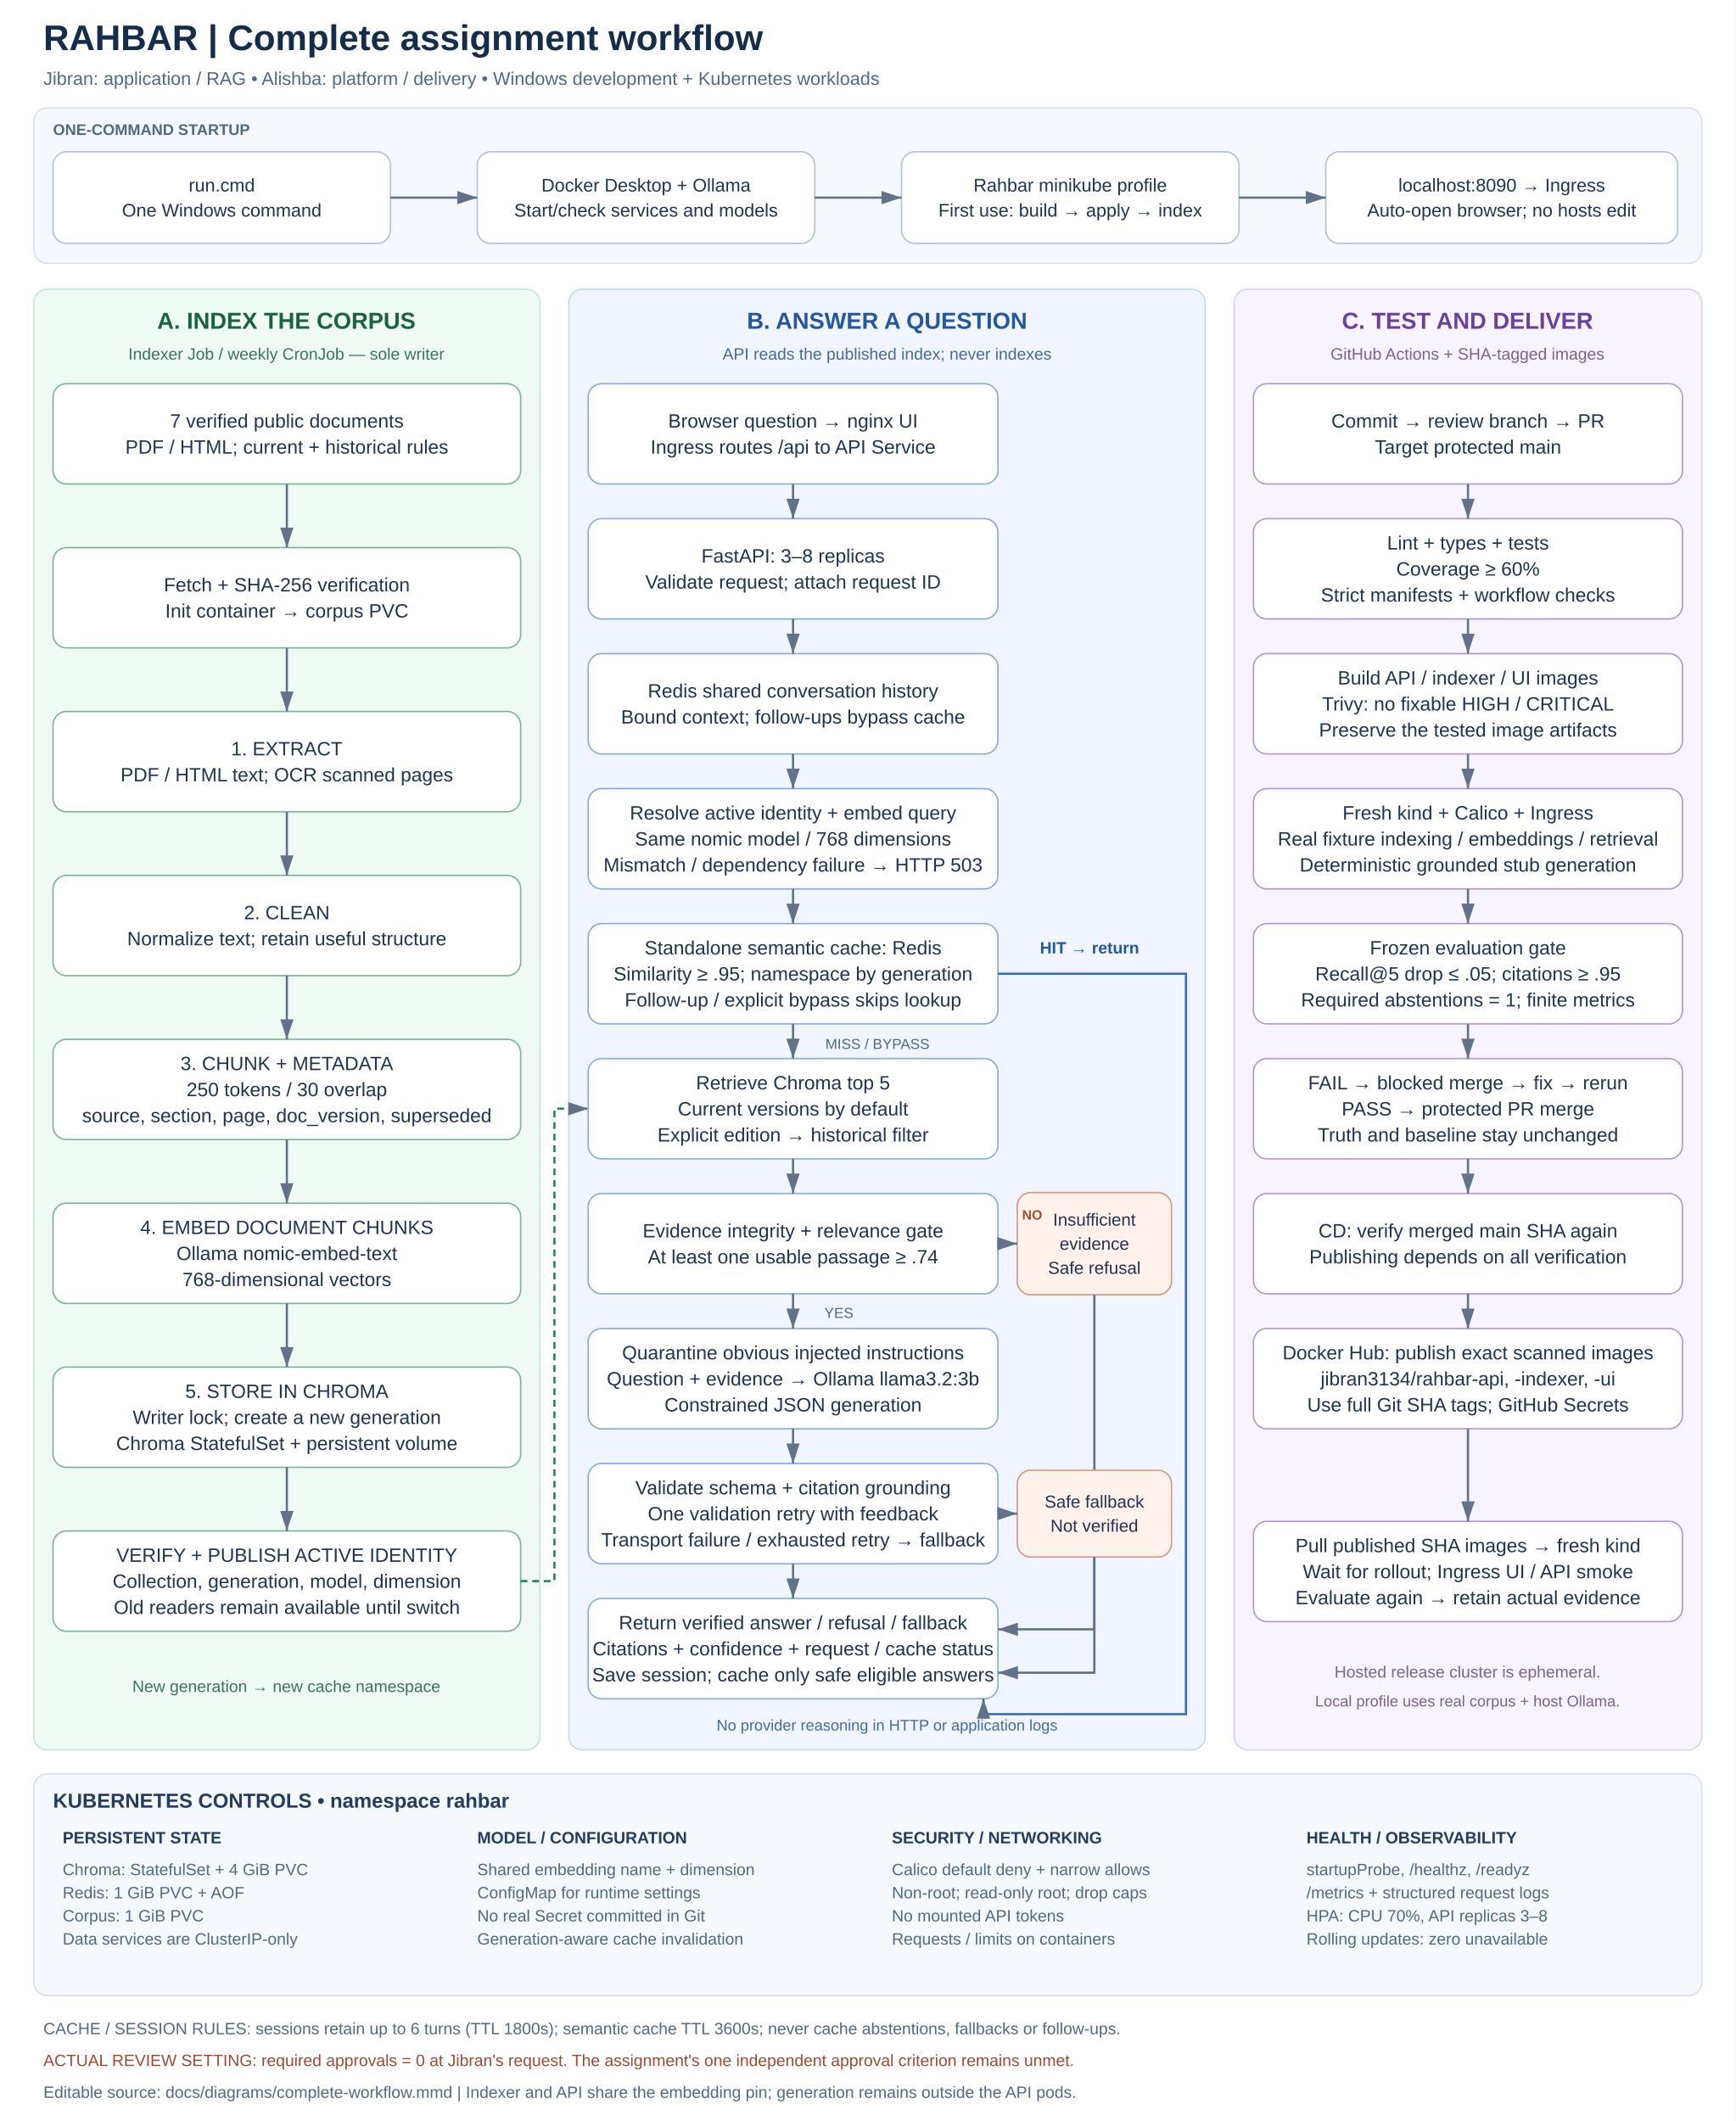
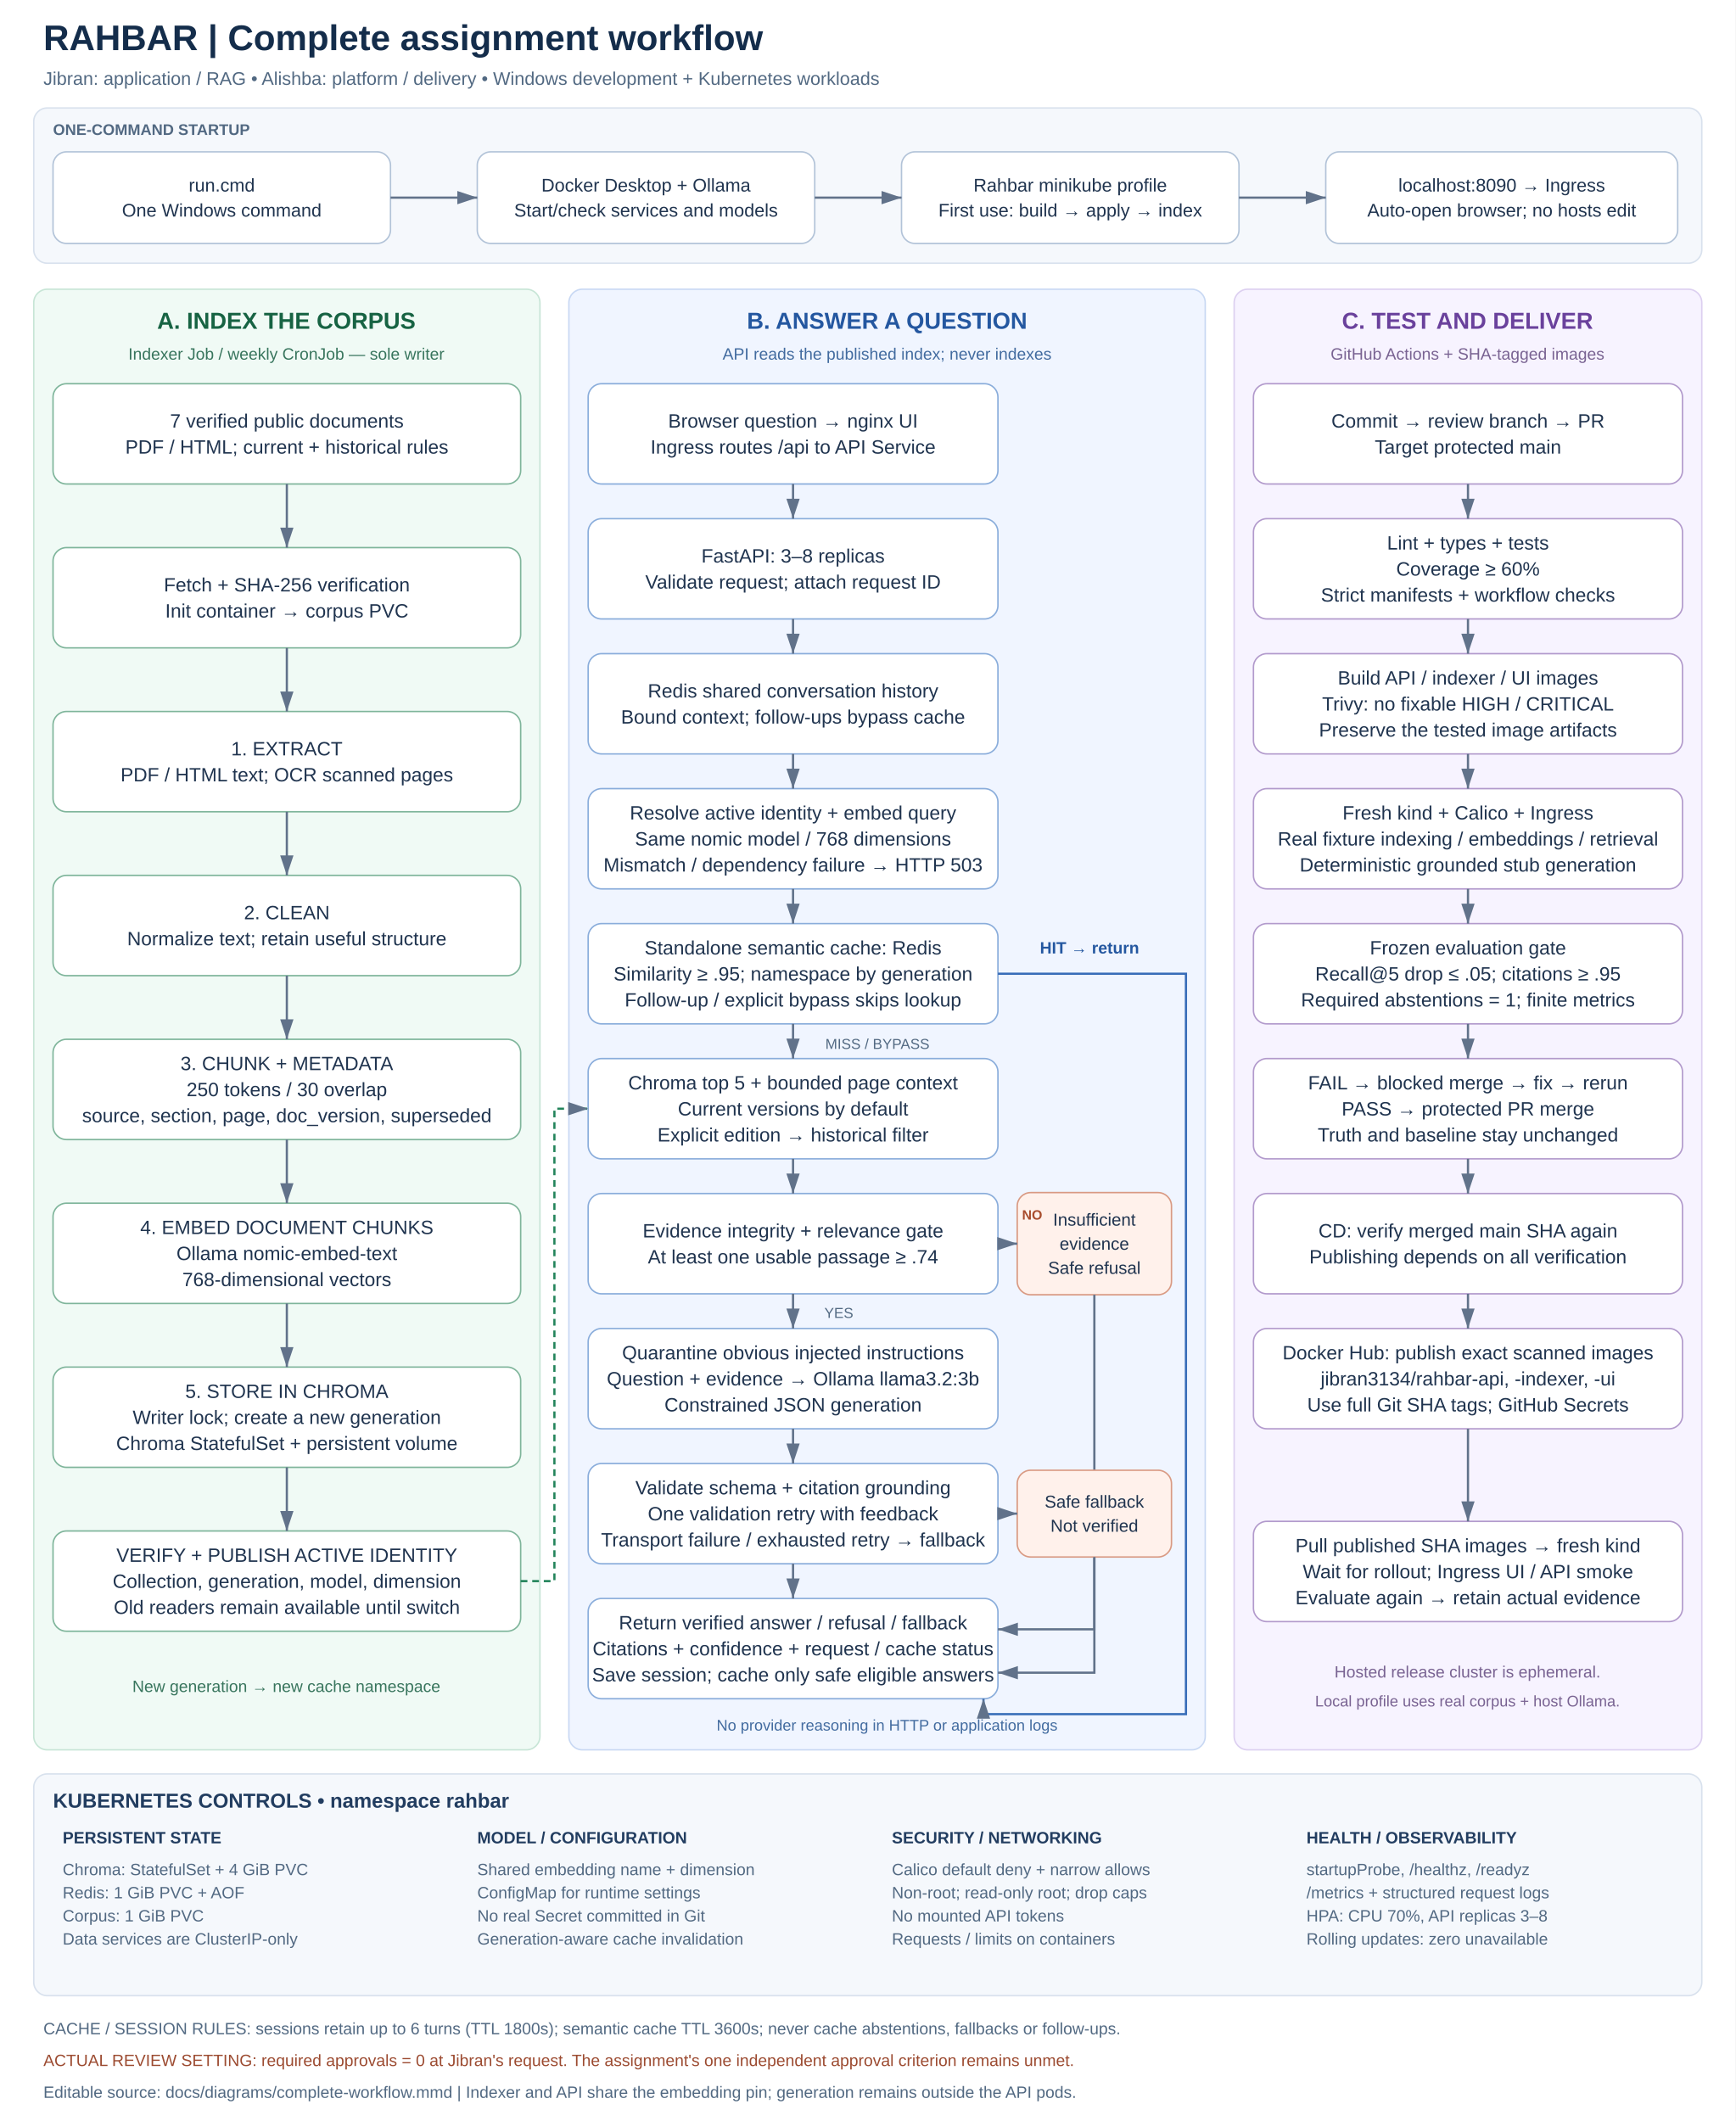
<svg xmlns="http://www.w3.org/2000/svg" width="1800" height="2200" viewBox="0 0 1800 2200" role="img" aria-labelledby="title desc">
  <defs>
    <marker id="arrow" markerWidth="10" markerHeight="10" refX="9" refY="3" orient="auto" markerUnits="strokeWidth">
      <path d="M0,0 L0,6 L9,3 z" fill="#61728a" />
    </marker>
  </defs>
  <rect width="1800" height="2200" fill="#ffffff" />
  <text x="45" y="52" font-family="Segoe UI,Arial,sans-serif" font-size="37" font-weight="700" text-anchor="start" fill="#142d4b">RAHBAR | Complete assignment workflow</text>
  <text x="45" y="88" font-family="Segoe UI,Arial,sans-serif" font-size="19" font-weight="400" text-anchor="start" fill="#526982">Jibran: application / RAG    •    Alishba: platform / delivery    •    Windows development + Kubernetes workloads</text>
  <rect x="35" y="112" width="1730" height="161" rx="14" fill="#f5f8fc" stroke="#d8e1ed" stroke-width="1.5" />
  <text x="55" y="140" font-family="Segoe UI,Arial,sans-serif" font-size="16" font-weight="700" text-anchor="start" fill="#526982">ONE-COMMAND STARTUP</text>
  <rect x="55" y="157.5" width="350" height="95" rx="14" fill="#fff" stroke="#b2c3d8" stroke-width="1.5" />
  <text x="230.0" y="198.65" font-family="Segoe UI,Arial,sans-serif" font-size="19" font-weight="400" text-anchor="middle" fill="#20344f">run.cmd</text>
  <text x="230.0" y="224.65" font-family="Segoe UI,Arial,sans-serif" font-size="19" font-weight="400" text-anchor="middle" fill="#20344f">One Windows command</text>
  <rect x="495" y="157.5" width="350" height="95" rx="14" fill="#fff" stroke="#b2c3d8" stroke-width="1.5" />
  <text x="670.0" y="198.65" font-family="Segoe UI,Arial,sans-serif" font-size="19" font-weight="400" text-anchor="middle" fill="#20344f">Docker Desktop + Ollama</text>
  <text x="670.0" y="224.65" font-family="Segoe UI,Arial,sans-serif" font-size="19" font-weight="400" text-anchor="middle" fill="#20344f">Start/check services and models</text>
  <path d="M405,205 L495,205" fill="none" stroke="#61728a" stroke-width="2.3" marker-end="url(#arrow)" />
  <rect x="935" y="157.5" width="350" height="95" rx="14" fill="#fff" stroke="#b2c3d8" stroke-width="1.5" />
  <text x="1110.0" y="198.65" font-family="Segoe UI,Arial,sans-serif" font-size="19" font-weight="400" text-anchor="middle" fill="#20344f">Rahbar minikube profile</text>
  <text x="1110.0" y="224.65" font-family="Segoe UI,Arial,sans-serif" font-size="19" font-weight="400" text-anchor="middle" fill="#20344f">First use: build → apply → index</text>
  <path d="M845,205 L935,205" fill="none" stroke="#61728a" stroke-width="2.3" marker-end="url(#arrow)" />
  <rect x="1375" y="157.5" width="365" height="95" rx="14" fill="#fff" stroke="#b2c3d8" stroke-width="1.5" />
  <text x="1557.5" y="198.65" font-family="Segoe UI,Arial,sans-serif" font-size="19" font-weight="400" text-anchor="middle" fill="#20344f">localhost:8090 → Ingress</text>
  <text x="1557.5" y="224.65" font-family="Segoe UI,Arial,sans-serif" font-size="19" font-weight="400" text-anchor="middle" fill="#20344f">Auto-open browser; no hosts edit</text>
  <path d="M1285,205 L1375,205" fill="none" stroke="#61728a" stroke-width="2.3" marker-end="url(#arrow)" />
  <rect x="35" y="300" width="525" height="1515" rx="14" fill="#f0faf5" stroke="#c7e5d6" stroke-width="1.5" />
  <rect x="590" y="300" width="660" height="1515" rx="14" fill="#f0f5ff" stroke="#c8d8f3" stroke-width="1.5" />
  <rect x="1280" y="300" width="485" height="1515" rx="14" fill="#f7f3ff" stroke="#dccff0" stroke-width="1.5" />
  <text x="297" y="341" font-family="Segoe UI,Arial,sans-serif" font-size="24" font-weight="700" text-anchor="middle" fill="#176343">A. INDEX THE CORPUS</text>
  <text x="297" y="373" font-family="Segoe UI,Arial,sans-serif" font-size="17" font-weight="400" text-anchor="middle" fill="#38755d">Indexer Job / weekly CronJob — sole writer</text>
  <text x="920" y="341" font-family="Segoe UI,Arial,sans-serif" font-size="24" font-weight="700" text-anchor="middle" fill="#2457a0">B. ANSWER A QUESTION</text>
  <text x="920" y="373" font-family="Segoe UI,Arial,sans-serif" font-size="17" font-weight="400" text-anchor="middle" fill="#426b9f">API reads the published index; never indexes</text>
  <text x="1522" y="341" font-family="Segoe UI,Arial,sans-serif" font-size="24" font-weight="700" text-anchor="middle" fill="#6a419c">C. TEST AND DELIVER</text>
  <text x="1522" y="373" font-family="Segoe UI,Arial,sans-serif" font-size="17" font-weight="400" text-anchor="middle" fill="#796392">GitHub Actions + SHA-tagged images</text>
  <rect x="55" y="398.0" width="485" height="104" rx="14" fill="#fff" stroke="#7fb59b" stroke-width="1.5" />
  <text x="297.5" y="443.5" font-family="Segoe UI,Arial,sans-serif" font-size="20" font-weight="400" text-anchor="middle" fill="#20344f">7 verified public documents</text>
  <text x="297.5" y="470.5" font-family="Segoe UI,Arial,sans-serif" font-size="20" font-weight="400" text-anchor="middle" fill="#20344f">PDF / HTML; current + historical rules</text>
  <rect x="55" y="568.0" width="485" height="104" rx="14" fill="#fff" stroke="#7fb59b" stroke-width="1.5" />
  <text x="297.5" y="613.5" font-family="Segoe UI,Arial,sans-serif" font-size="20" font-weight="400" text-anchor="middle" fill="#20344f">Fetch + SHA-256 verification</text>
  <text x="297.5" y="640.5" font-family="Segoe UI,Arial,sans-serif" font-size="20" font-weight="400" text-anchor="middle" fill="#20344f">Init container → corpus PVC</text>
  <path d="M297.5,502 L297.5,568" fill="none" stroke="#61728a" stroke-width="2.3" marker-end="url(#arrow)" />
  <rect x="55" y="738.0" width="485" height="104" rx="14" fill="#fff" stroke="#7fb59b" stroke-width="1.5" />
  <text x="297.5" y="783.5" font-family="Segoe UI,Arial,sans-serif" font-size="20" font-weight="400" text-anchor="middle" fill="#20344f">1. EXTRACT</text>
  <text x="297.5" y="810.5" font-family="Segoe UI,Arial,sans-serif" font-size="20" font-weight="400" text-anchor="middle" fill="#20344f">PDF / HTML text; OCR scanned pages</text>
  <path d="M297.5,672 L297.5,738" fill="none" stroke="#61728a" stroke-width="2.3" marker-end="url(#arrow)" />
  <rect x="55" y="908.0" width="485" height="104" rx="14" fill="#fff" stroke="#7fb59b" stroke-width="1.5" />
  <text x="297.5" y="953.5" font-family="Segoe UI,Arial,sans-serif" font-size="20" font-weight="400" text-anchor="middle" fill="#20344f">2. CLEAN</text>
  <text x="297.5" y="980.5" font-family="Segoe UI,Arial,sans-serif" font-size="20" font-weight="400" text-anchor="middle" fill="#20344f">Normalize text; retain useful structure</text>
  <path d="M297.5,842 L297.5,908" fill="none" stroke="#61728a" stroke-width="2.3" marker-end="url(#arrow)" />
  <rect x="55" y="1078.0" width="485" height="104" rx="14" fill="#fff" stroke="#7fb59b" stroke-width="1.5" />
  <text x="297.5" y="1110.0" font-family="Segoe UI,Arial,sans-serif" font-size="20" font-weight="400" text-anchor="middle" fill="#20344f">3. CHUNK + METADATA</text>
  <text x="297.5" y="1137.0" font-family="Segoe UI,Arial,sans-serif" font-size="20" font-weight="400" text-anchor="middle" fill="#20344f">250 tokens / 30 overlap</text>
  <text x="297.5" y="1164.0" font-family="Segoe UI,Arial,sans-serif" font-size="20" font-weight="400" text-anchor="middle" fill="#20344f">source, section, page, doc_version, superseded</text>
  <path d="M297.5,1012 L297.5,1078" fill="none" stroke="#61728a" stroke-width="2.3" marker-end="url(#arrow)" />
  <rect x="55" y="1248.0" width="485" height="104" rx="14" fill="#fff" stroke="#7fb59b" stroke-width="1.5" />
  <text x="297.5" y="1280.0" font-family="Segoe UI,Arial,sans-serif" font-size="20" font-weight="400" text-anchor="middle" fill="#20344f">4. EMBED DOCUMENT CHUNKS</text>
  <text x="297.5" y="1307.0" font-family="Segoe UI,Arial,sans-serif" font-size="20" font-weight="400" text-anchor="middle" fill="#20344f">Ollama nomic-embed-text</text>
  <text x="297.5" y="1334.0" font-family="Segoe UI,Arial,sans-serif" font-size="20" font-weight="400" text-anchor="middle" fill="#20344f">768-dimensional vectors</text>
  <path d="M297.5,1182 L297.5,1248" fill="none" stroke="#61728a" stroke-width="2.3" marker-end="url(#arrow)" />
  <rect x="55" y="1418.0" width="485" height="104" rx="14" fill="#fff" stroke="#7fb59b" stroke-width="1.5" />
  <text x="297.5" y="1450.0" font-family="Segoe UI,Arial,sans-serif" font-size="20" font-weight="400" text-anchor="middle" fill="#20344f">5. STORE IN CHROMA</text>
  <text x="297.5" y="1477.0" font-family="Segoe UI,Arial,sans-serif" font-size="20" font-weight="400" text-anchor="middle" fill="#20344f">Writer lock; create a new generation</text>
  <text x="297.5" y="1504.0" font-family="Segoe UI,Arial,sans-serif" font-size="20" font-weight="400" text-anchor="middle" fill="#20344f">Chroma StatefulSet + persistent volume</text>
  <path d="M297.5,1352 L297.5,1418" fill="none" stroke="#61728a" stroke-width="2.3" marker-end="url(#arrow)" />
  <rect x="55" y="1588.0" width="485" height="104" rx="14" fill="#fff" stroke="#7fb59b" stroke-width="1.5" />
  <text x="297.5" y="1620.0" font-family="Segoe UI,Arial,sans-serif" font-size="20" font-weight="400" text-anchor="middle" fill="#20344f">VERIFY + PUBLISH ACTIVE IDENTITY</text>
  <text x="297.5" y="1647.0" font-family="Segoe UI,Arial,sans-serif" font-size="20" font-weight="400" text-anchor="middle" fill="#20344f">Collection, generation, model, dimension</text>
  <text x="297.5" y="1674.0" font-family="Segoe UI,Arial,sans-serif" font-size="20" font-weight="400" text-anchor="middle" fill="#20344f">Old readers remain available until switch</text>
  <path d="M297.5,1522 L297.5,1588" fill="none" stroke="#61728a" stroke-width="2.3" marker-end="url(#arrow)" />
  <rect x="610" y="398.0" width="425" height="104" rx="14" fill="#fff" stroke="#8aaddb" stroke-width="1.5" />
  <text x="822.5" y="443.5" font-family="Segoe UI,Arial,sans-serif" font-size="20" font-weight="400" text-anchor="middle" fill="#20344f">Browser question → nginx UI</text>
  <text x="822.5" y="470.5" font-family="Segoe UI,Arial,sans-serif" font-size="20" font-weight="400" text-anchor="middle" fill="#20344f">Ingress routes /api to API Service</text>
  <rect x="610" y="538.0" width="425" height="104" rx="14" fill="#fff" stroke="#8aaddb" stroke-width="1.5" />
  <text x="822.5" y="583.5" font-family="Segoe UI,Arial,sans-serif" font-size="20" font-weight="400" text-anchor="middle" fill="#20344f">FastAPI: 3–8 replicas</text>
  <text x="822.5" y="610.5" font-family="Segoe UI,Arial,sans-serif" font-size="20" font-weight="400" text-anchor="middle" fill="#20344f">Validate request; attach request ID</text>
  <path d="M822.5,502 L822.5,538" fill="none" stroke="#61728a" stroke-width="2.3" marker-end="url(#arrow)" />
  <rect x="610" y="678.0" width="425" height="104" rx="14" fill="#fff" stroke="#8aaddb" stroke-width="1.5" />
  <text x="822.5" y="723.5" font-family="Segoe UI,Arial,sans-serif" font-size="20" font-weight="400" text-anchor="middle" fill="#20344f">Redis shared conversation history</text>
  <text x="822.5" y="750.5" font-family="Segoe UI,Arial,sans-serif" font-size="20" font-weight="400" text-anchor="middle" fill="#20344f">Bound context; follow-ups bypass cache</text>
  <path d="M822.5,642 L822.5,678" fill="none" stroke="#61728a" stroke-width="2.3" marker-end="url(#arrow)" />
  <rect x="610" y="818.0" width="425" height="104" rx="14" fill="#fff" stroke="#8aaddb" stroke-width="1.5" />
  <text x="822.5" y="850.0" font-family="Segoe UI,Arial,sans-serif" font-size="20" font-weight="400" text-anchor="middle" fill="#20344f">Resolve active identity + embed query</text>
  <text x="822.5" y="877.0" font-family="Segoe UI,Arial,sans-serif" font-size="20" font-weight="400" text-anchor="middle" fill="#20344f">Same nomic model / 768 dimensions</text>
  <text x="822.5" y="904.0" font-family="Segoe UI,Arial,sans-serif" font-size="20" font-weight="400" text-anchor="middle" fill="#20344f">Mismatch / dependency failure → HTTP 503</text>
  <path d="M822.5,782 L822.5,818" fill="none" stroke="#61728a" stroke-width="2.3" marker-end="url(#arrow)" />
  <rect x="610" y="958.0" width="425" height="104" rx="14" fill="#fff" stroke="#8aaddb" stroke-width="1.5" />
  <text x="822.5" y="990.0" font-family="Segoe UI,Arial,sans-serif" font-size="20" font-weight="400" text-anchor="middle" fill="#20344f">Standalone semantic cache: Redis</text>
  <text x="822.5" y="1017.0" font-family="Segoe UI,Arial,sans-serif" font-size="20" font-weight="400" text-anchor="middle" fill="#20344f">Similarity ≥ .95; namespace by generation</text>
  <text x="822.5" y="1044.0" font-family="Segoe UI,Arial,sans-serif" font-size="20" font-weight="400" text-anchor="middle" fill="#20344f">Follow-up / explicit bypass skips lookup</text>
  <path d="M822.5,922 L822.5,958" fill="none" stroke="#61728a" stroke-width="2.3" marker-end="url(#arrow)" />
  <rect x="610" y="1098.0" width="425" height="104" rx="14" fill="#fff" stroke="#8aaddb" stroke-width="1.5" />
-   <text x="822.5" y="1130.0" font-family="Segoe UI,Arial,sans-serif" font-size="20" font-weight="400" text-anchor="middle" fill="#20344f">Retrieve Chroma top 5</text>
+   <text x="822.5" y="1130.0" font-family="Segoe UI,Arial,sans-serif" font-size="20" font-weight="400" text-anchor="middle" fill="#20344f">Chroma top 5 + bounded page context</text>
  <text x="822.5" y="1157.0" font-family="Segoe UI,Arial,sans-serif" font-size="20" font-weight="400" text-anchor="middle" fill="#20344f">Current versions by default</text>
  <text x="822.5" y="1184.0" font-family="Segoe UI,Arial,sans-serif" font-size="20" font-weight="400" text-anchor="middle" fill="#20344f">Explicit edition → historical filter</text>
  <path d="M822.5,1062 L822.5,1098" fill="none" stroke="#61728a" stroke-width="2.3" marker-end="url(#arrow)" />
  <rect x="610" y="1238.0" width="425" height="104" rx="14" fill="#fff" stroke="#8aaddb" stroke-width="1.5" />
  <text x="822.5" y="1283.5" font-family="Segoe UI,Arial,sans-serif" font-size="20" font-weight="400" text-anchor="middle" fill="#20344f">Evidence integrity + relevance gate</text>
  <text x="822.5" y="1310.5" font-family="Segoe UI,Arial,sans-serif" font-size="20" font-weight="400" text-anchor="middle" fill="#20344f">At least one usable passage ≥ .74</text>
  <path d="M822.5,1202 L822.5,1238" fill="none" stroke="#61728a" stroke-width="2.3" marker-end="url(#arrow)" />
  <rect x="610" y="1378.0" width="425" height="104" rx="14" fill="#fff" stroke="#8aaddb" stroke-width="1.5" />
  <text x="822.5" y="1410.0" font-family="Segoe UI,Arial,sans-serif" font-size="20" font-weight="400" text-anchor="middle" fill="#20344f">Quarantine obvious injected instructions</text>
  <text x="822.5" y="1437.0" font-family="Segoe UI,Arial,sans-serif" font-size="20" font-weight="400" text-anchor="middle" fill="#20344f">Question + evidence → Ollama llama3.2:3b</text>
  <text x="822.5" y="1464.0" font-family="Segoe UI,Arial,sans-serif" font-size="20" font-weight="400" text-anchor="middle" fill="#20344f">Constrained JSON generation</text>
  <path d="M822.5,1342 L822.5,1378" fill="none" stroke="#61728a" stroke-width="2.3" marker-end="url(#arrow)" />
  <rect x="610" y="1518.0" width="425" height="104" rx="14" fill="#fff" stroke="#8aaddb" stroke-width="1.5" />
  <text x="822.5" y="1550.0" font-family="Segoe UI,Arial,sans-serif" font-size="20" font-weight="400" text-anchor="middle" fill="#20344f">Validate schema + citation grounding</text>
  <text x="822.5" y="1577.0" font-family="Segoe UI,Arial,sans-serif" font-size="20" font-weight="400" text-anchor="middle" fill="#20344f">One validation retry with feedback</text>
  <text x="822.5" y="1604.0" font-family="Segoe UI,Arial,sans-serif" font-size="20" font-weight="400" text-anchor="middle" fill="#20344f">Transport failure / exhausted retry → fallback</text>
  <path d="M822.5,1482 L822.5,1518" fill="none" stroke="#61728a" stroke-width="2.3" marker-end="url(#arrow)" />
  <rect x="610" y="1658.0" width="425" height="104" rx="14" fill="#fff" stroke="#8aaddb" stroke-width="1.5" />
  <text x="822.5" y="1690.0" font-family="Segoe UI,Arial,sans-serif" font-size="20" font-weight="400" text-anchor="middle" fill="#20344f">Return verified answer / refusal / fallback</text>
  <text x="822.5" y="1717.0" font-family="Segoe UI,Arial,sans-serif" font-size="20" font-weight="400" text-anchor="middle" fill="#20344f">Citations + confidence + request / cache status</text>
  <text x="822.5" y="1744.0" font-family="Segoe UI,Arial,sans-serif" font-size="20" font-weight="400" text-anchor="middle" fill="#20344f">Save session; cache only safe eligible answers</text>
  <path d="M822.5,1622 L822.5,1658" fill="none" stroke="#61728a" stroke-width="2.3" marker-end="url(#arrow)" />
  <path d="M1035,1010 L1230,1010 L1230,1778 L1020,1778 L1020,1762" fill="none" stroke="#386db8" stroke-width="2.3" marker-end="url(#arrow)" />
  <text x="1130" y="989" font-family="Segoe UI,Arial,sans-serif" font-size="17" font-weight="700" text-anchor="middle" fill="#2457a0">HIT → return</text>
  <text x="910" y="1088" font-family="Segoe UI,Arial,sans-serif" font-size="15" font-weight="400" text-anchor="middle" fill="#526982">MISS / BYPASS</text>
  <rect x="1055" y="1237.0" width="160" height="106" rx="14" fill="#fff1eb" stroke="#d99a83" stroke-width="1.5" />
  <text x="1135.0" y="1271.3" font-family="Segoe UI,Arial,sans-serif" font-size="18" font-weight="400" text-anchor="middle" fill="#20344f">Insufficient</text>
  <text x="1135.0" y="1296.3" font-family="Segoe UI,Arial,sans-serif" font-size="18" font-weight="400" text-anchor="middle" fill="#20344f">evidence</text>
  <text x="1135.0" y="1321.3" font-family="Segoe UI,Arial,sans-serif" font-size="18" font-weight="400" text-anchor="middle" fill="#20344f">Safe refusal</text>
  <path d="M1035,1290 L1055,1290" fill="none" stroke="#61728a" stroke-width="2.3" marker-end="url(#arrow)" />
  <path d="M1135,1343 L1135,1690 L1035,1690" fill="none" stroke="#61728a" stroke-width="2.3" marker-end="url(#arrow)" />
  <text x="1060" y="1265" font-family="Segoe UI,Arial,sans-serif" font-size="14" font-weight="700" text-anchor="start" fill="#a84c2d">NO</text>
  <text x="870" y="1367" font-family="Segoe UI,Arial,sans-serif" font-size="15" font-weight="400" text-anchor="middle" fill="#526982">YES</text>
  <rect x="1055" y="1525.0" width="160" height="90" rx="14" fill="#fff1eb" stroke="#d99a83" stroke-width="1.5" />
  <text x="1135.0" y="1563.8" font-family="Segoe UI,Arial,sans-serif" font-size="18" font-weight="400" text-anchor="middle" fill="#20344f">Safe fallback</text>
  <text x="1135.0" y="1588.8" font-family="Segoe UI,Arial,sans-serif" font-size="18" font-weight="400" text-anchor="middle" fill="#20344f">Not verified</text>
  <path d="M1035,1570 L1055,1570" fill="none" stroke="#61728a" stroke-width="2.3" marker-end="url(#arrow)" />
  <path d="M1135,1615 L1135,1735 L1035,1735" fill="none" stroke="#61728a" stroke-width="2.3" marker-end="url(#arrow)" />
  <path d="M540,1640 L575,1640 L575,1150 L610,1150" fill="none" stroke="#23845b" stroke-width="2.3" marker-end="url(#arrow)" stroke-dasharray="7,5" />
  <text x="297" y="1755" font-family="Segoe UI,Arial,sans-serif" font-size="17" font-weight="400" text-anchor="middle" fill="#38755d">New generation → new cache namespace</text>
  <text x="920" y="1795" font-family="Segoe UI,Arial,sans-serif" font-size="16" font-weight="400" text-anchor="middle" fill="#426b9f">No provider reasoning in HTTP or application logs</text>
  <rect x="1300" y="398.0" width="445" height="104" rx="14" fill="#fff" stroke="#b29acc" stroke-width="1.5" />
  <text x="1522.5" y="443.5" font-family="Segoe UI,Arial,sans-serif" font-size="20" font-weight="400" text-anchor="middle" fill="#20344f">Commit → review branch → PR</text>
  <text x="1522.5" y="470.5" font-family="Segoe UI,Arial,sans-serif" font-size="20" font-weight="400" text-anchor="middle" fill="#20344f">Target protected main</text>
  <rect x="1300" y="538.0" width="445" height="104" rx="14" fill="#fff" stroke="#b29acc" stroke-width="1.5" />
  <text x="1522.5" y="570.0" font-family="Segoe UI,Arial,sans-serif" font-size="20" font-weight="400" text-anchor="middle" fill="#20344f">Lint + types + tests</text>
  <text x="1522.5" y="597.0" font-family="Segoe UI,Arial,sans-serif" font-size="20" font-weight="400" text-anchor="middle" fill="#20344f">Coverage ≥ 60%</text>
  <text x="1522.5" y="624.0" font-family="Segoe UI,Arial,sans-serif" font-size="20" font-weight="400" text-anchor="middle" fill="#20344f">Strict manifests + workflow checks</text>
  <path d="M1522.5,502 L1522.5,538" fill="none" stroke="#61728a" stroke-width="2.3" marker-end="url(#arrow)" />
  <rect x="1300" y="678.0" width="445" height="104" rx="14" fill="#fff" stroke="#b29acc" stroke-width="1.5" />
  <text x="1522.5" y="710.0" font-family="Segoe UI,Arial,sans-serif" font-size="20" font-weight="400" text-anchor="middle" fill="#20344f">Build API / indexer / UI images</text>
  <text x="1522.5" y="737.0" font-family="Segoe UI,Arial,sans-serif" font-size="20" font-weight="400" text-anchor="middle" fill="#20344f">Trivy: no fixable HIGH / CRITICAL</text>
  <text x="1522.5" y="764.0" font-family="Segoe UI,Arial,sans-serif" font-size="20" font-weight="400" text-anchor="middle" fill="#20344f">Preserve the tested image artifacts</text>
  <path d="M1522.5,642 L1522.5,678" fill="none" stroke="#61728a" stroke-width="2.3" marker-end="url(#arrow)" />
  <rect x="1300" y="818.0" width="445" height="104" rx="14" fill="#fff" stroke="#b29acc" stroke-width="1.5" />
  <text x="1522.5" y="850.0" font-family="Segoe UI,Arial,sans-serif" font-size="20" font-weight="400" text-anchor="middle" fill="#20344f">Fresh kind + Calico + Ingress</text>
  <text x="1522.5" y="877.0" font-family="Segoe UI,Arial,sans-serif" font-size="20" font-weight="400" text-anchor="middle" fill="#20344f">Real fixture indexing / embeddings / retrieval</text>
  <text x="1522.5" y="904.0" font-family="Segoe UI,Arial,sans-serif" font-size="20" font-weight="400" text-anchor="middle" fill="#20344f">Deterministic grounded stub generation</text>
  <path d="M1522.5,782 L1522.5,818" fill="none" stroke="#61728a" stroke-width="2.3" marker-end="url(#arrow)" />
  <rect x="1300" y="958.0" width="445" height="104" rx="14" fill="#fff" stroke="#b29acc" stroke-width="1.5" />
  <text x="1522.5" y="990.0" font-family="Segoe UI,Arial,sans-serif" font-size="20" font-weight="400" text-anchor="middle" fill="#20344f">Frozen evaluation gate</text>
  <text x="1522.5" y="1017.0" font-family="Segoe UI,Arial,sans-serif" font-size="20" font-weight="400" text-anchor="middle" fill="#20344f">Recall@5 drop ≤ .05; citations ≥ .95</text>
  <text x="1522.5" y="1044.0" font-family="Segoe UI,Arial,sans-serif" font-size="20" font-weight="400" text-anchor="middle" fill="#20344f">Required abstentions = 1; finite metrics</text>
  <path d="M1522.5,922 L1522.5,958" fill="none" stroke="#61728a" stroke-width="2.3" marker-end="url(#arrow)" />
  <rect x="1300" y="1098.0" width="445" height="104" rx="14" fill="#fff" stroke="#b29acc" stroke-width="1.5" />
  <text x="1522.5" y="1130.0" font-family="Segoe UI,Arial,sans-serif" font-size="20" font-weight="400" text-anchor="middle" fill="#20344f">FAIL → blocked merge → fix → rerun</text>
  <text x="1522.5" y="1157.0" font-family="Segoe UI,Arial,sans-serif" font-size="20" font-weight="400" text-anchor="middle" fill="#20344f">PASS → protected PR merge</text>
  <text x="1522.5" y="1184.0" font-family="Segoe UI,Arial,sans-serif" font-size="20" font-weight="400" text-anchor="middle" fill="#20344f">Truth and baseline stay unchanged</text>
  <path d="M1522.5,1062 L1522.5,1098" fill="none" stroke="#61728a" stroke-width="2.3" marker-end="url(#arrow)" />
  <rect x="1300" y="1238.0" width="445" height="104" rx="14" fill="#fff" stroke="#b29acc" stroke-width="1.5" />
  <text x="1522.5" y="1283.5" font-family="Segoe UI,Arial,sans-serif" font-size="20" font-weight="400" text-anchor="middle" fill="#20344f">CD: verify merged main SHA again</text>
  <text x="1522.5" y="1310.5" font-family="Segoe UI,Arial,sans-serif" font-size="20" font-weight="400" text-anchor="middle" fill="#20344f">Publishing depends on all verification</text>
  <path d="M1522.5,1202 L1522.5,1238" fill="none" stroke="#61728a" stroke-width="2.3" marker-end="url(#arrow)" />
  <rect x="1300" y="1378.0" width="445" height="104" rx="14" fill="#fff" stroke="#b29acc" stroke-width="1.5" />
  <text x="1522.5" y="1410.0" font-family="Segoe UI,Arial,sans-serif" font-size="20" font-weight="400" text-anchor="middle" fill="#20344f">Docker Hub: publish exact scanned images</text>
  <text x="1522.5" y="1437.0" font-family="Segoe UI,Arial,sans-serif" font-size="20" font-weight="400" text-anchor="middle" fill="#20344f">jibran3134/rahbar-api, -indexer, -ui</text>
  <text x="1522.5" y="1464.0" font-family="Segoe UI,Arial,sans-serif" font-size="20" font-weight="400" text-anchor="middle" fill="#20344f">Use full Git SHA tags; GitHub Secrets</text>
  <path d="M1522.5,1342 L1522.5,1378" fill="none" stroke="#61728a" stroke-width="2.3" marker-end="url(#arrow)" />
  <rect x="1300" y="1578.0" width="445" height="104" rx="14" fill="#fff" stroke="#b29acc" stroke-width="1.5" />
  <text x="1522.5" y="1610.0" font-family="Segoe UI,Arial,sans-serif" font-size="20" font-weight="400" text-anchor="middle" fill="#20344f">Pull published SHA images → fresh kind</text>
  <text x="1522.5" y="1637.0" font-family="Segoe UI,Arial,sans-serif" font-size="20" font-weight="400" text-anchor="middle" fill="#20344f">Wait for rollout; Ingress UI / API smoke</text>
  <text x="1522.5" y="1664.0" font-family="Segoe UI,Arial,sans-serif" font-size="20" font-weight="400" text-anchor="middle" fill="#20344f">Evaluate again → retain actual evidence</text>
  <path d="M1522.5,1482 L1522.5,1578" fill="none" stroke="#61728a" stroke-width="2.3" marker-end="url(#arrow)" />
  <text x="1522" y="1740" font-family="Segoe UI,Arial,sans-serif" font-size="17" font-weight="400" text-anchor="middle" fill="#796392">Hosted release cluster is ephemeral.</text>
  <text x="1522" y="1770" font-family="Segoe UI,Arial,sans-serif" font-size="16" font-weight="400" text-anchor="middle" fill="#796392">Local profile uses real corpus + host Ollama.</text>
  <rect x="35" y="1840" width="1730" height="230" rx="14" fill="#f5f8fc" stroke="#d8e1ed" stroke-width="1.5" />
  <text x="55" y="1875" font-family="Segoe UI,Arial,sans-serif" font-size="21" font-weight="700" text-anchor="start" fill="#223d60">KUBERNETES CONTROLS • namespace rahbar</text>
  <text x="65" y="1912" font-family="Segoe UI,Arial,sans-serif" font-size="17" font-weight="700" text-anchor="start" fill="#223d60">PERSISTENT STATE</text>
  <text x="65" y="1945" font-family="Segoe UI,Arial,sans-serif" font-size="17" font-weight="400" text-anchor="start" fill="#526982">Chroma: StatefulSet + 4 GiB PVC</text>
  <text x="65" y="1969" font-family="Segoe UI,Arial,sans-serif" font-size="17" font-weight="400" text-anchor="start" fill="#526982">Redis: 1 GiB PVC + AOF</text>
  <text x="65" y="1993" font-family="Segoe UI,Arial,sans-serif" font-size="17" font-weight="400" text-anchor="start" fill="#526982">Corpus: 1 GiB PVC</text>
  <text x="65" y="2017" font-family="Segoe UI,Arial,sans-serif" font-size="17" font-weight="400" text-anchor="start" fill="#526982">Data services are ClusterIP-only</text>
  <text x="495" y="1912" font-family="Segoe UI,Arial,sans-serif" font-size="17" font-weight="700" text-anchor="start" fill="#223d60">MODEL / CONFIGURATION</text>
  <text x="495" y="1945" font-family="Segoe UI,Arial,sans-serif" font-size="17" font-weight="400" text-anchor="start" fill="#526982">Shared embedding name + dimension</text>
  <text x="495" y="1969" font-family="Segoe UI,Arial,sans-serif" font-size="17" font-weight="400" text-anchor="start" fill="#526982">ConfigMap for runtime settings</text>
  <text x="495" y="1993" font-family="Segoe UI,Arial,sans-serif" font-size="17" font-weight="400" text-anchor="start" fill="#526982">No real Secret committed in Git</text>
  <text x="495" y="2017" font-family="Segoe UI,Arial,sans-serif" font-size="17" font-weight="400" text-anchor="start" fill="#526982">Generation-aware cache invalidation</text>
  <text x="925" y="1912" font-family="Segoe UI,Arial,sans-serif" font-size="17" font-weight="700" text-anchor="start" fill="#223d60">SECURITY / NETWORKING</text>
  <text x="925" y="1945" font-family="Segoe UI,Arial,sans-serif" font-size="17" font-weight="400" text-anchor="start" fill="#526982">Calico default deny + narrow allows</text>
  <text x="925" y="1969" font-family="Segoe UI,Arial,sans-serif" font-size="17" font-weight="400" text-anchor="start" fill="#526982">Non-root; read-only root; drop caps</text>
  <text x="925" y="1993" font-family="Segoe UI,Arial,sans-serif" font-size="17" font-weight="400" text-anchor="start" fill="#526982">No mounted API tokens</text>
  <text x="925" y="2017" font-family="Segoe UI,Arial,sans-serif" font-size="17" font-weight="400" text-anchor="start" fill="#526982">Requests / limits on containers</text>
  <text x="1355" y="1912" font-family="Segoe UI,Arial,sans-serif" font-size="17" font-weight="700" text-anchor="start" fill="#223d60">HEALTH / OBSERVABILITY</text>
  <text x="1355" y="1945" font-family="Segoe UI,Arial,sans-serif" font-size="17" font-weight="400" text-anchor="start" fill="#526982">startupProbe, /healthz, /readyz</text>
  <text x="1355" y="1969" font-family="Segoe UI,Arial,sans-serif" font-size="17" font-weight="400" text-anchor="start" fill="#526982">/metrics + structured request logs</text>
  <text x="1355" y="1993" font-family="Segoe UI,Arial,sans-serif" font-size="17" font-weight="400" text-anchor="start" fill="#526982">HPA: CPU 70%, API replicas 3–8</text>
  <text x="1355" y="2017" font-family="Segoe UI,Arial,sans-serif" font-size="17" font-weight="400" text-anchor="start" fill="#526982">Rolling updates: zero unavailable</text>
  <text x="45" y="2110" font-family="Segoe UI,Arial,sans-serif" font-size="17" font-weight="400" text-anchor="start" fill="#526982">CACHE / SESSION RULES: sessions retain up to 6 turns (TTL 1800s); semantic cache TTL 3600s; never cache abstentions, fallbacks or follow-ups.</text>
  <text x="45" y="2143" font-family="Segoe UI,Arial,sans-serif" font-size="17" font-weight="400" text-anchor="start" fill="#9c4b31">ACTUAL REVIEW SETTING: required approvals = 0 at Jibran's request. The assignment's one independent approval criterion remains unmet.</text>
  <text x="45" y="2176" font-family="Segoe UI,Arial,sans-serif" font-size="17" font-weight="400" text-anchor="start" fill="#526982">Editable source: docs/diagrams/complete-workflow.mmd  |  Indexer and API share the embedding pin; generation remains outside the API pods.</text>
</svg>
